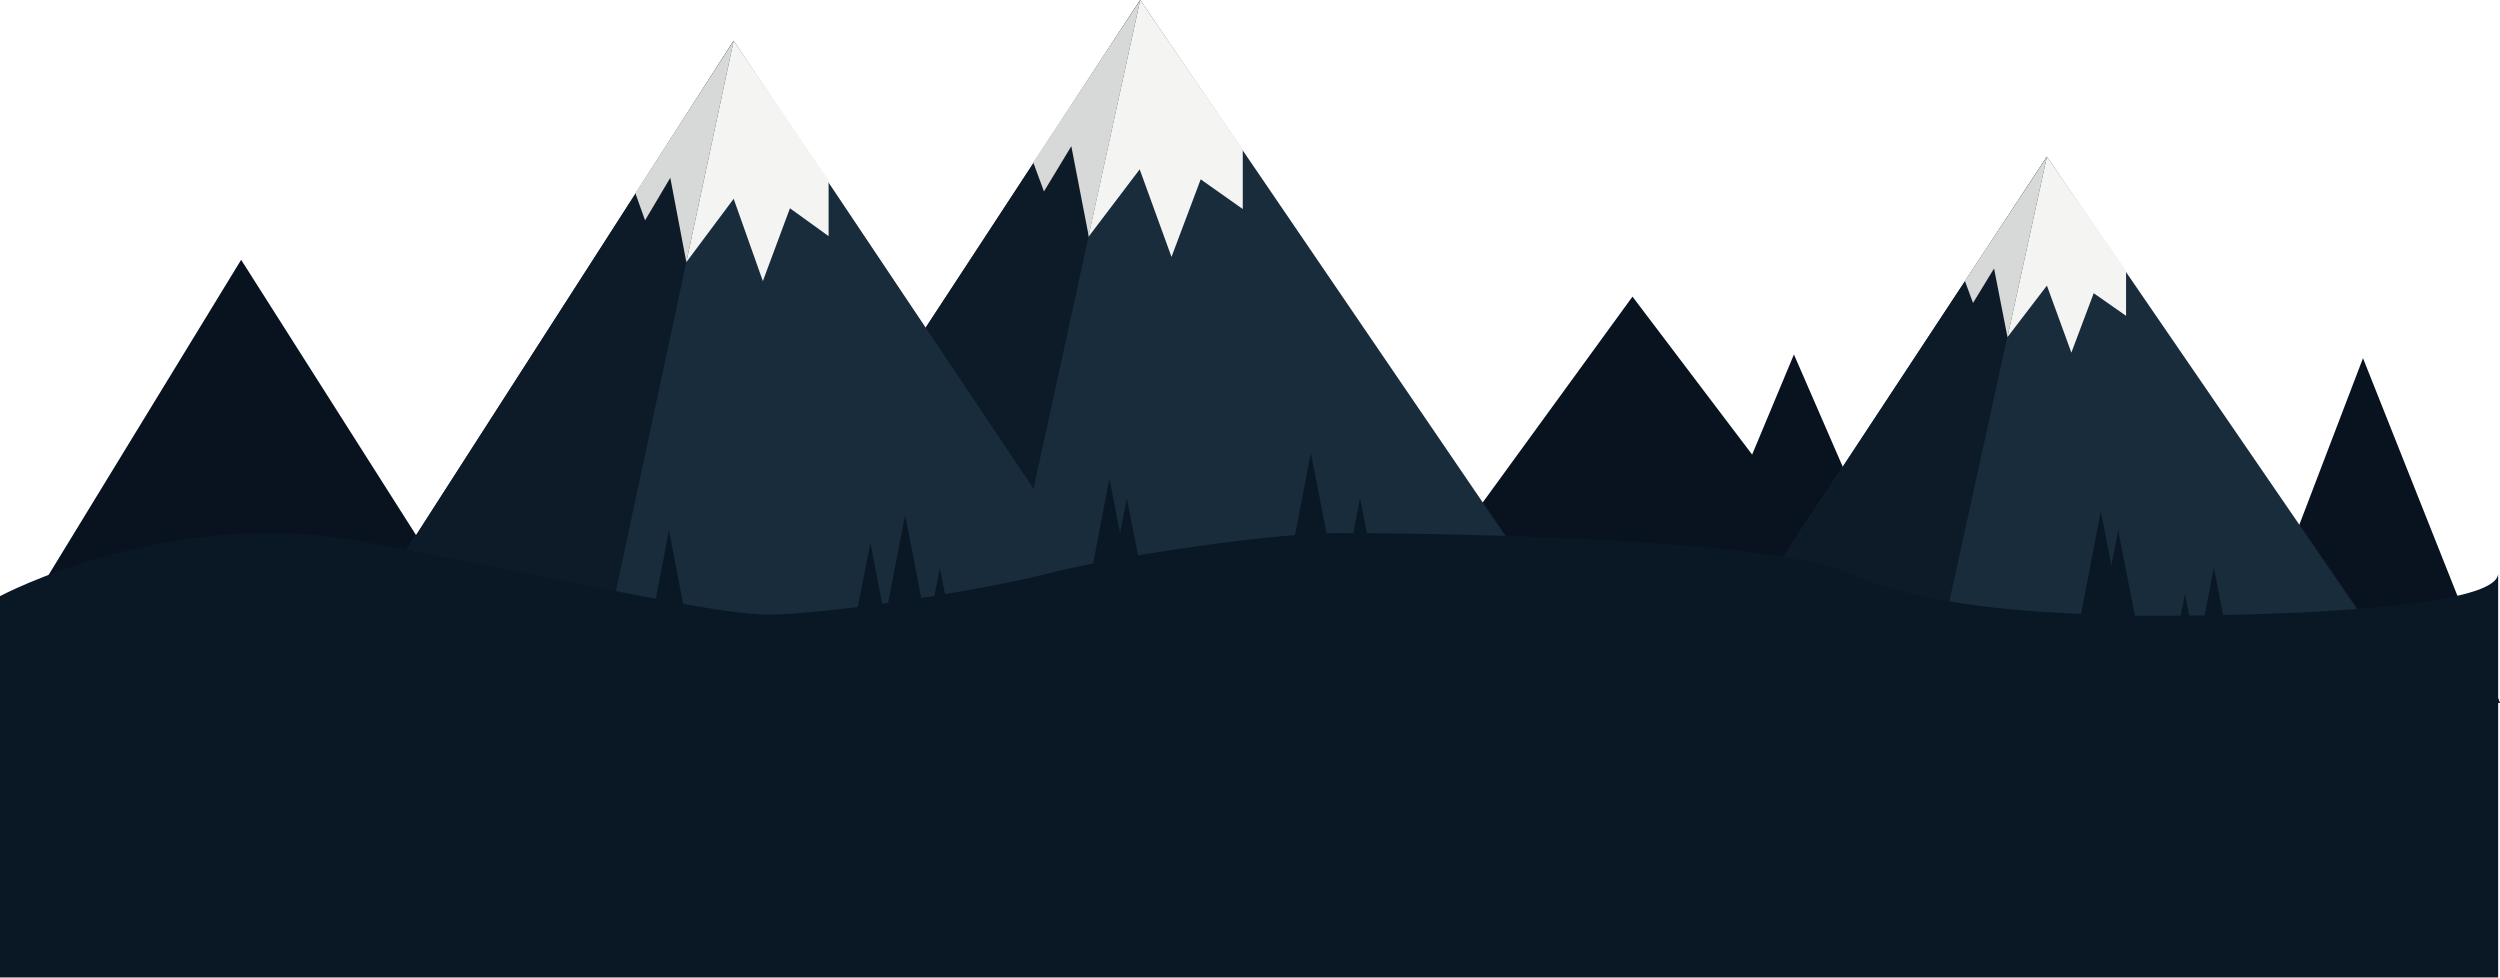
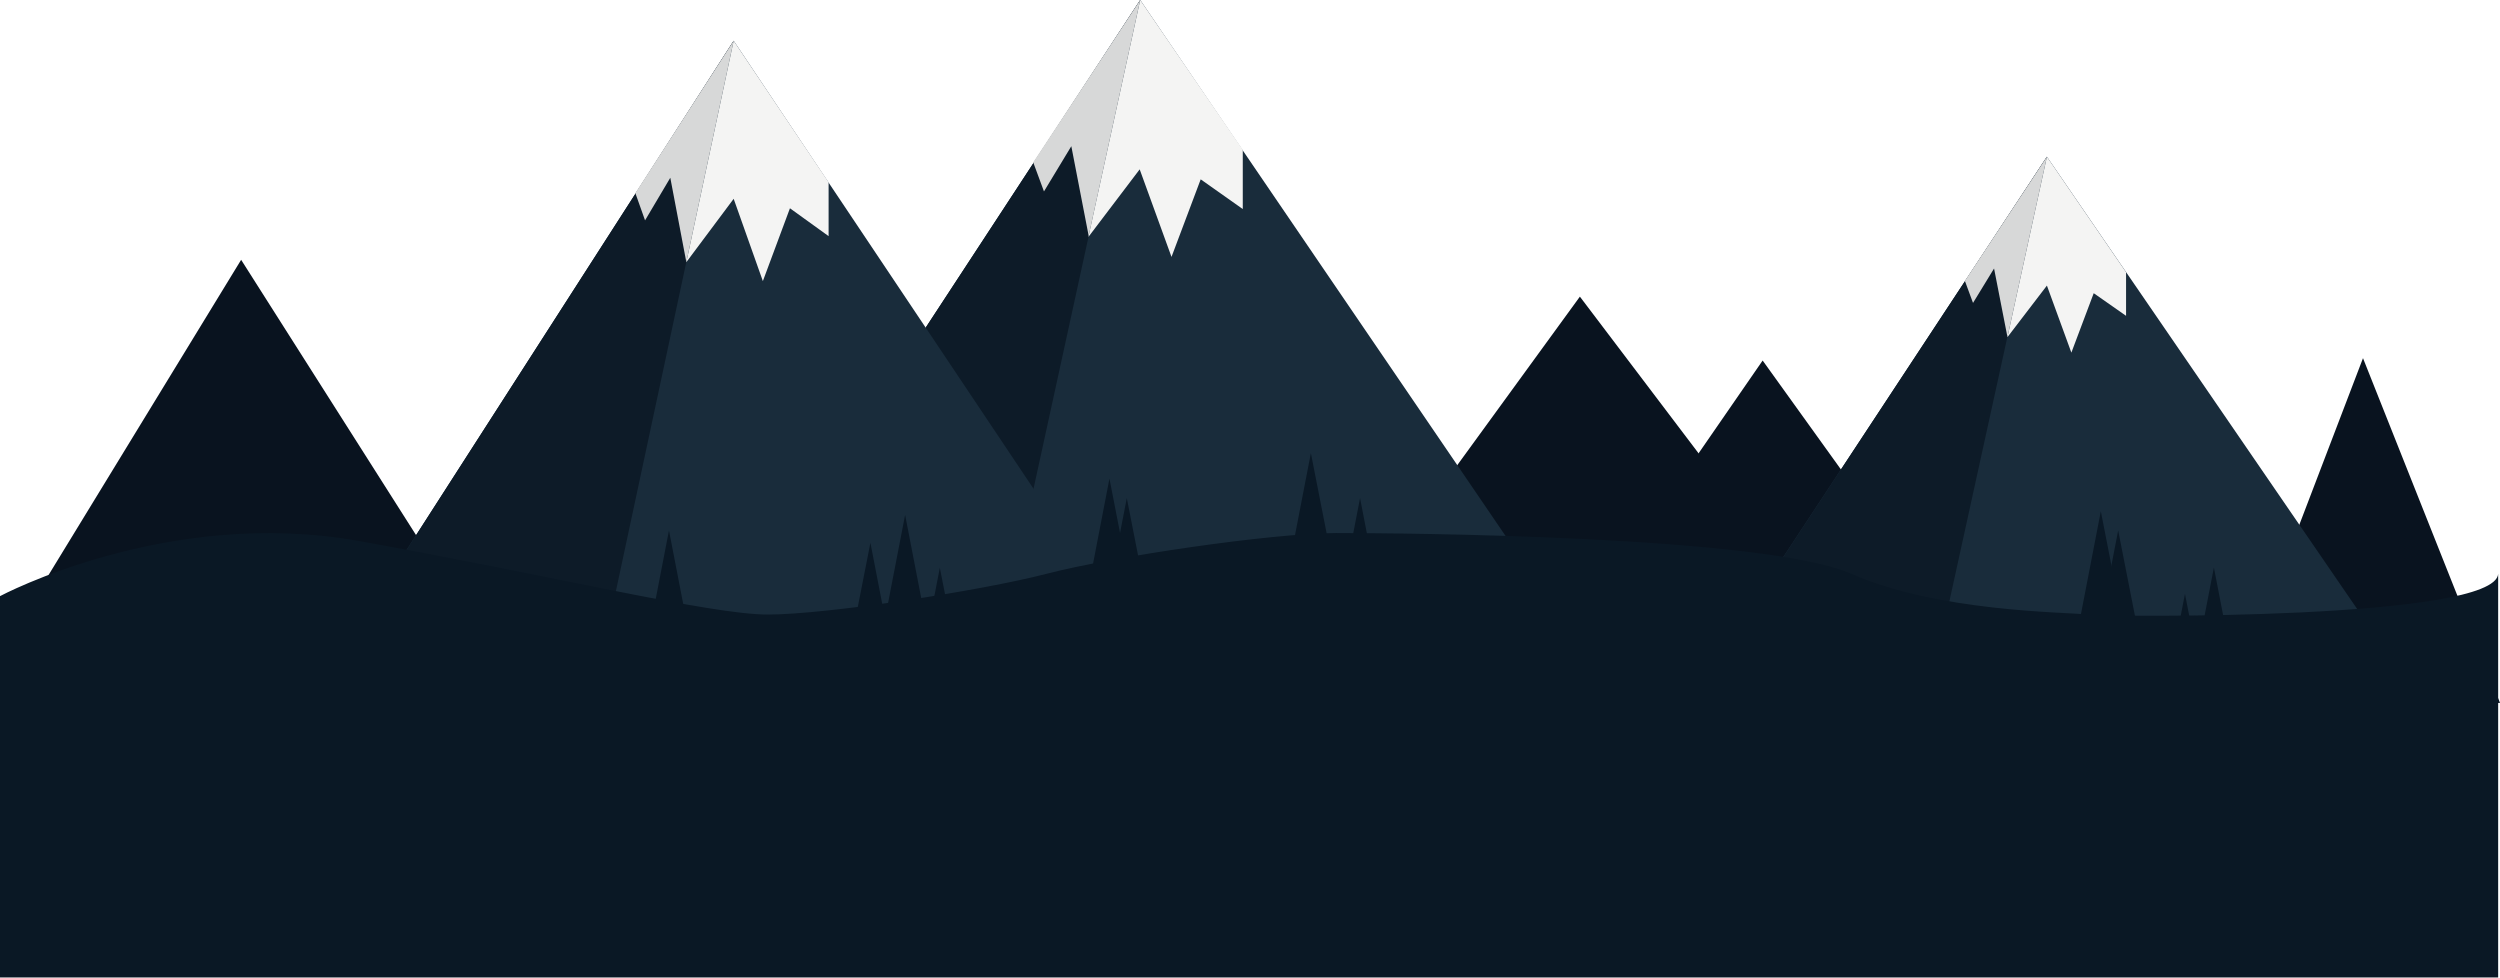
<svg xmlns="http://www.w3.org/2000/svg" width="950.7" height="371.7" viewBox="0 0 950.7 371.7">
-   <path fill="#09131F" d="M91.7 98.8L11.6 229.9H175zM898.6 136.2l-50.1 131.1h102.2zM620.8 112.8l-85.2 117.1h173.9z" />
-   <path fill="#09131F" d="M682.2 134.8l-48.9 117.1h99.8z" />
+   <path fill="#09131F" d="M91.7 98.8L11.6 229.9H175zM898.6 136.2l-50.1 131.1h102.2zM600.8 112.8l-85.2 117.1h173.9z" />
+   <path fill="#09131F" d="M670.3 137.1L565 289.6h214.9z" />
  <path fill="#192C3B" d="M433.6 0L268 252.9h338z" />
  <path fill="#0D1B28" d="M433.6 0L268 252.9h110.4z" />
  <path fill="#D7D8D8" d="M433.6 0L414 89.7l-6.6-34.1L397 72.8l-4.1-11.1z" />
-   <path fill="#F4F4F3" d="M472.6 56.9v22.6l-16-11.3-11.1 29.5-12.1-33.3-19.5 25.7V90l19.7-90z" />
+   <path fill="#F4F4F3" d="M472.6 56.9v22.6l-16-11.3-11.1 29.5-12.1-33.3-19.5 25.7L433.6 0z" />
  <path fill="#192C3B" d="M778.4 59.6L651.1 252.9H911z" />
  <path fill="#0D1B28" d="M778.4 59.6L651.1 252.9H736z" />
  <path fill="#D7D8D8" d="M778.4 59.6l-15 68.6-5.1-26.1-8 13.1-3.1-8.4z" />
-   <path fill="#F4F4F3" d="M808.5 102.9v17.2l-12.3-8.6-8.5 22.6-9.3-25.5-15 19.6 15-68.6z" />
+   <path fill="#F4F4F3" d="M808.5 103.5v16.6l-12.3-8.6-8.5 22.6-9.3-25.5-15 19.6 15-68.6z" />
  <path fill="#192C3B" d="M279 15.5L126.5 252.9h311.4z" />
  <path fill="#0D1B28" d="M279 15.5L126.5 252.9h101.7z" />
  <path fill="#D7D8D8" d="M279 15.5l-18 84.2-6.1-32.1-9.6 16.2-3.7-10.4z" />
-   <path fill="#F4F4F3" d="M315.1 68.6v21.2l-14.7-10.6-10.3 27.7L279 75.6l-18 24.1 18-84.2z" />
+   <path fill="#F4F4F3" d="M315.1 69.3v20.5l-14.7-10.6-10.3 27.7L279 75.6l-18 24.1 18-84.2z" />
  <path fill="#0A1825" d="M413.9 223.5l8-41.5 8.1 41.5z" />
  <path fill="#0A1825" d="M421.9 223.5l6.6-34.1 6.7 34.1z" />
  <g fill="#09131F">
    <path d="M589.5 225.8l8.1-41.4 8 41.4z" />
    <path d="M597.6 225.8l6.6-34.1 6.6 34.1z" />
  </g>
  <g fill="#0A1825">
    <path d="M790.9 235.8l8-41.4 8.1 41.4z" />
    <path d="M798.9 235.8l6.6-34.1 6.7 34.1z" />
  </g>
  <path fill="#0A1825" d="M491.9 206.4l6.6-34.1 6.7 34.1zM337.6 229.9l6.6-34.1 6.6 34.1zM324.3 240.5l6.7-34.1 6.6 34.1zM350.8 250l6.6-34.1 6.7 34.1zM510.6 223.5l6.6-34.1 6.6 34.1zM824.3 259.9l6.6-34.1 6.6 34.1z" />
  <path fill="#0A1825" d="M835.3 249.9l6.6-34.1 6.6 34.1zM247.8 235.8l6.6-34.1 6.6 34.1z" />
  <path fill="#0A1825" d="M0 226.7s63.6-34 136.3-21 133.7 28 155.7 28 81-9 106-15.5 85-15.4 110-15.5c25 0 163 1 196 15.5s80.7 14.5 89.9 15.5 155.1 2 156.1-15.5v153.5H0v-145z" />
</svg>
